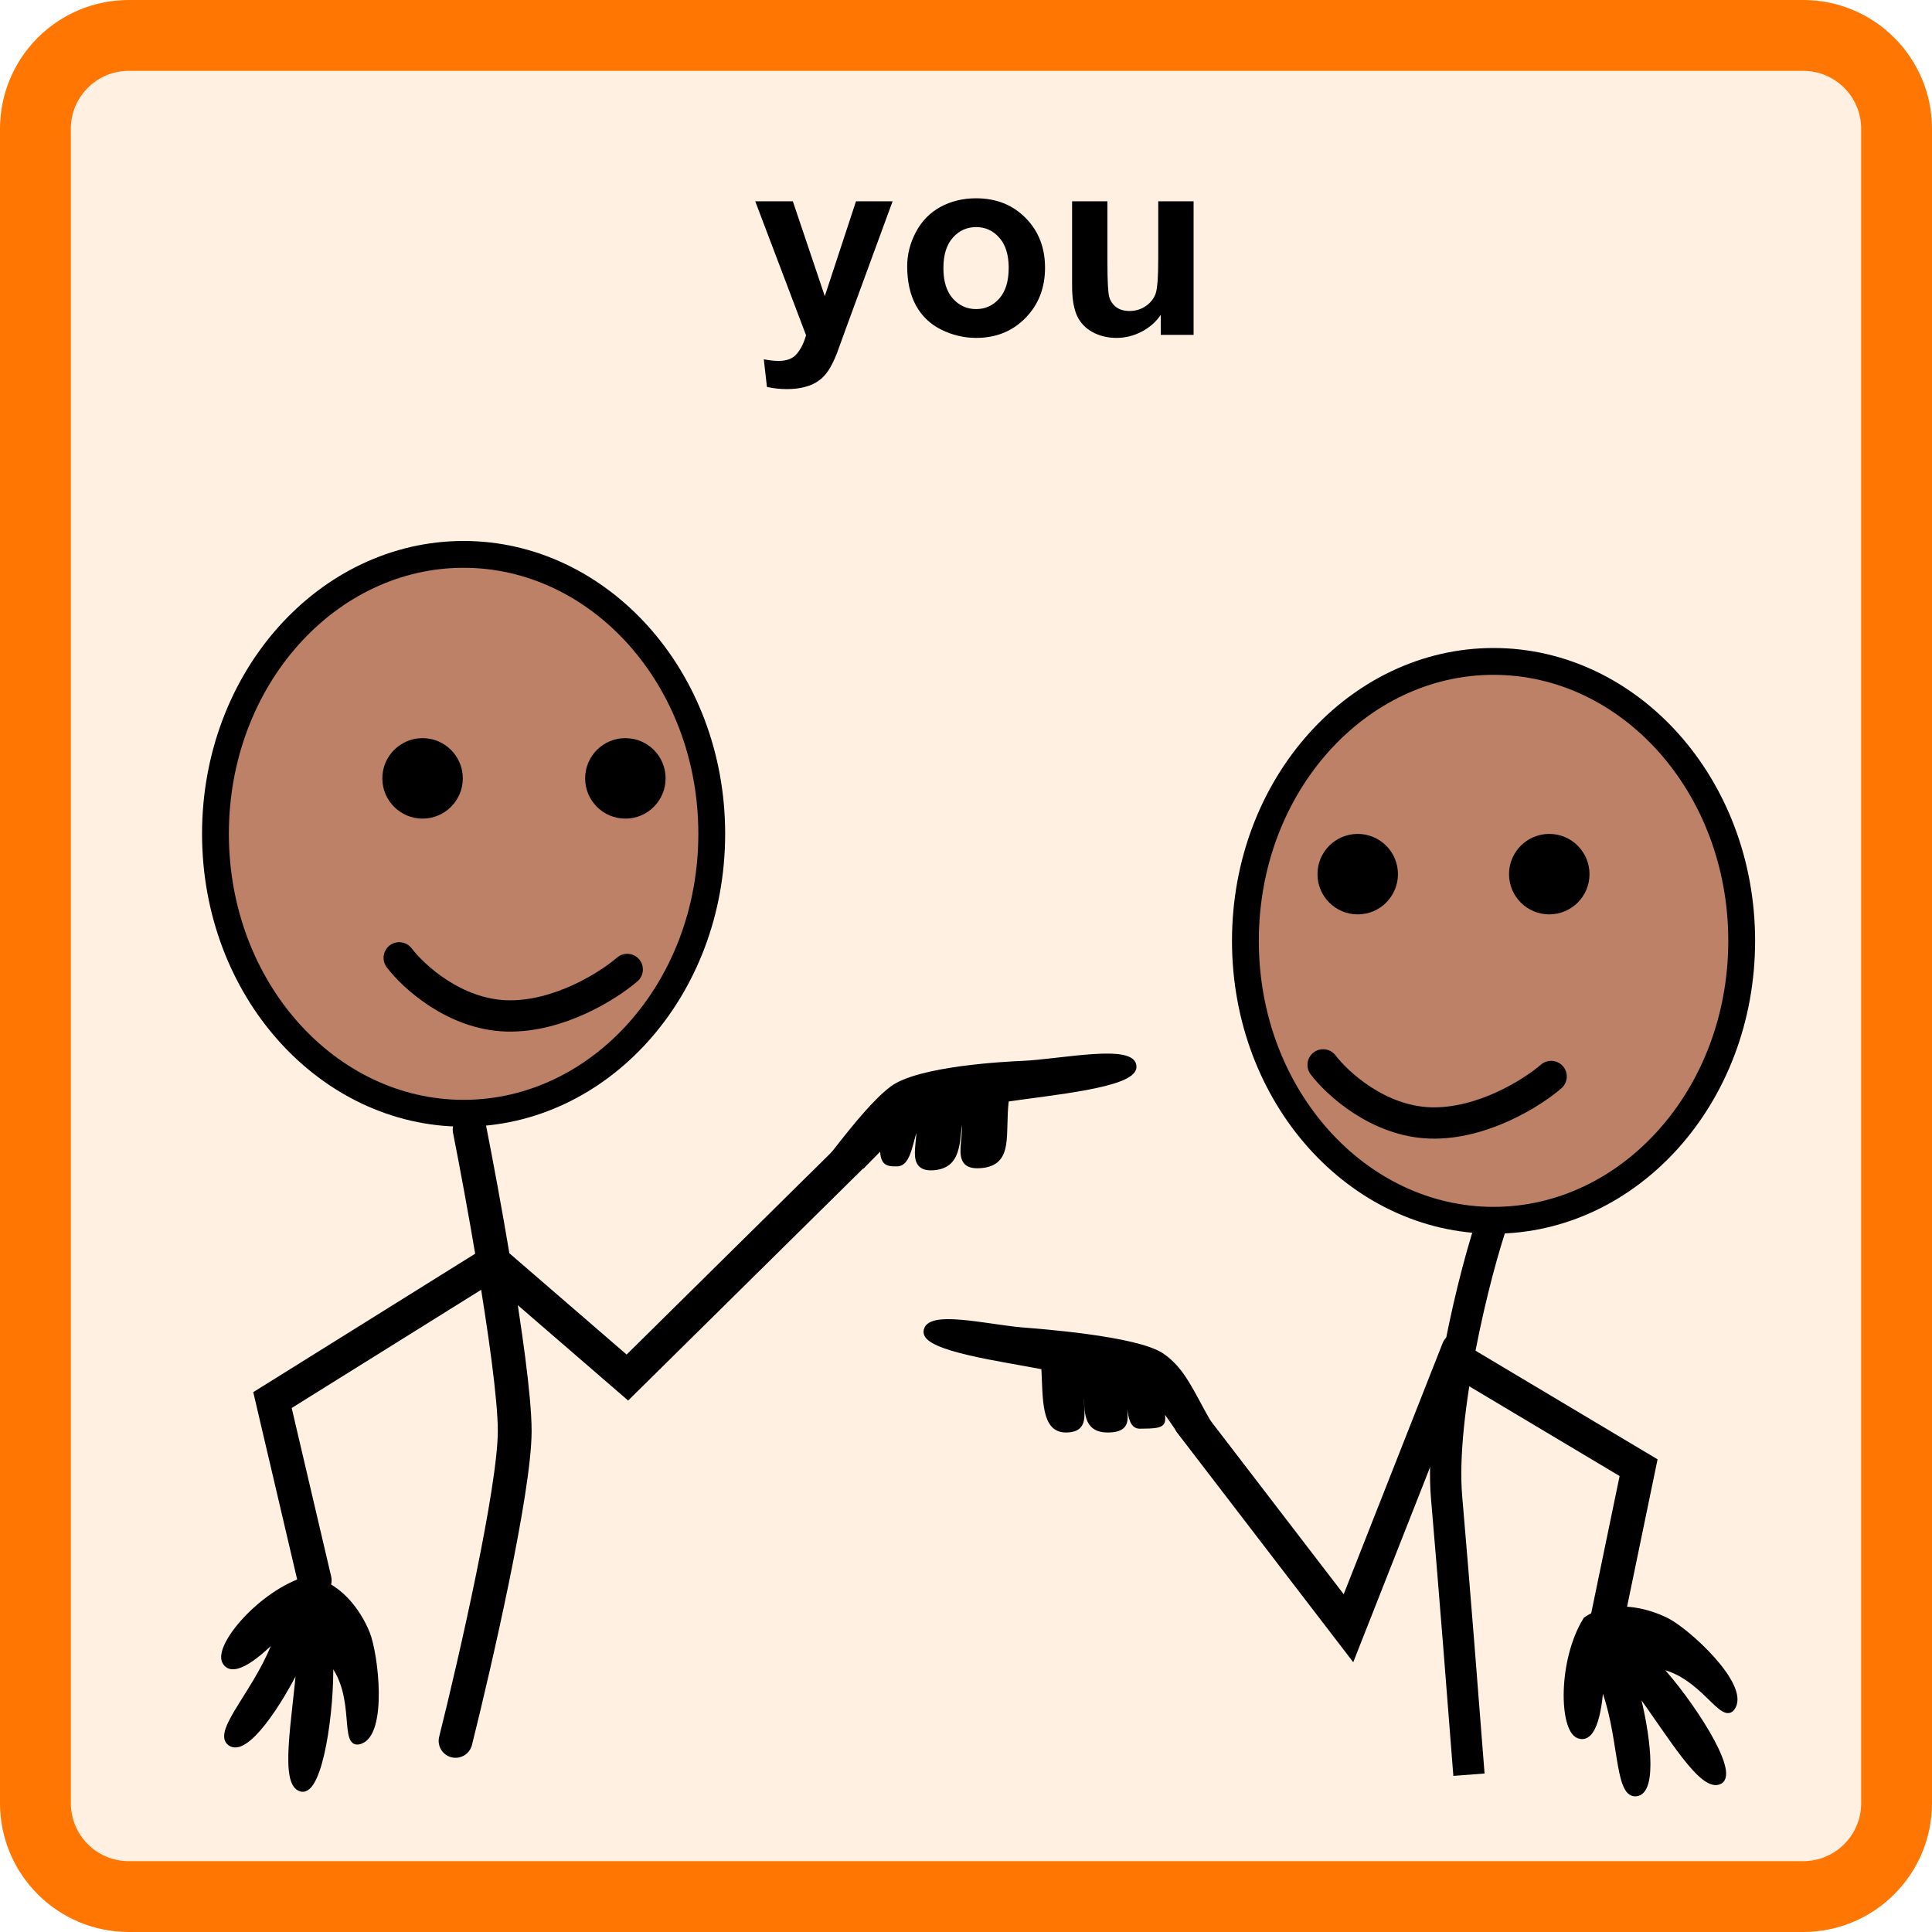
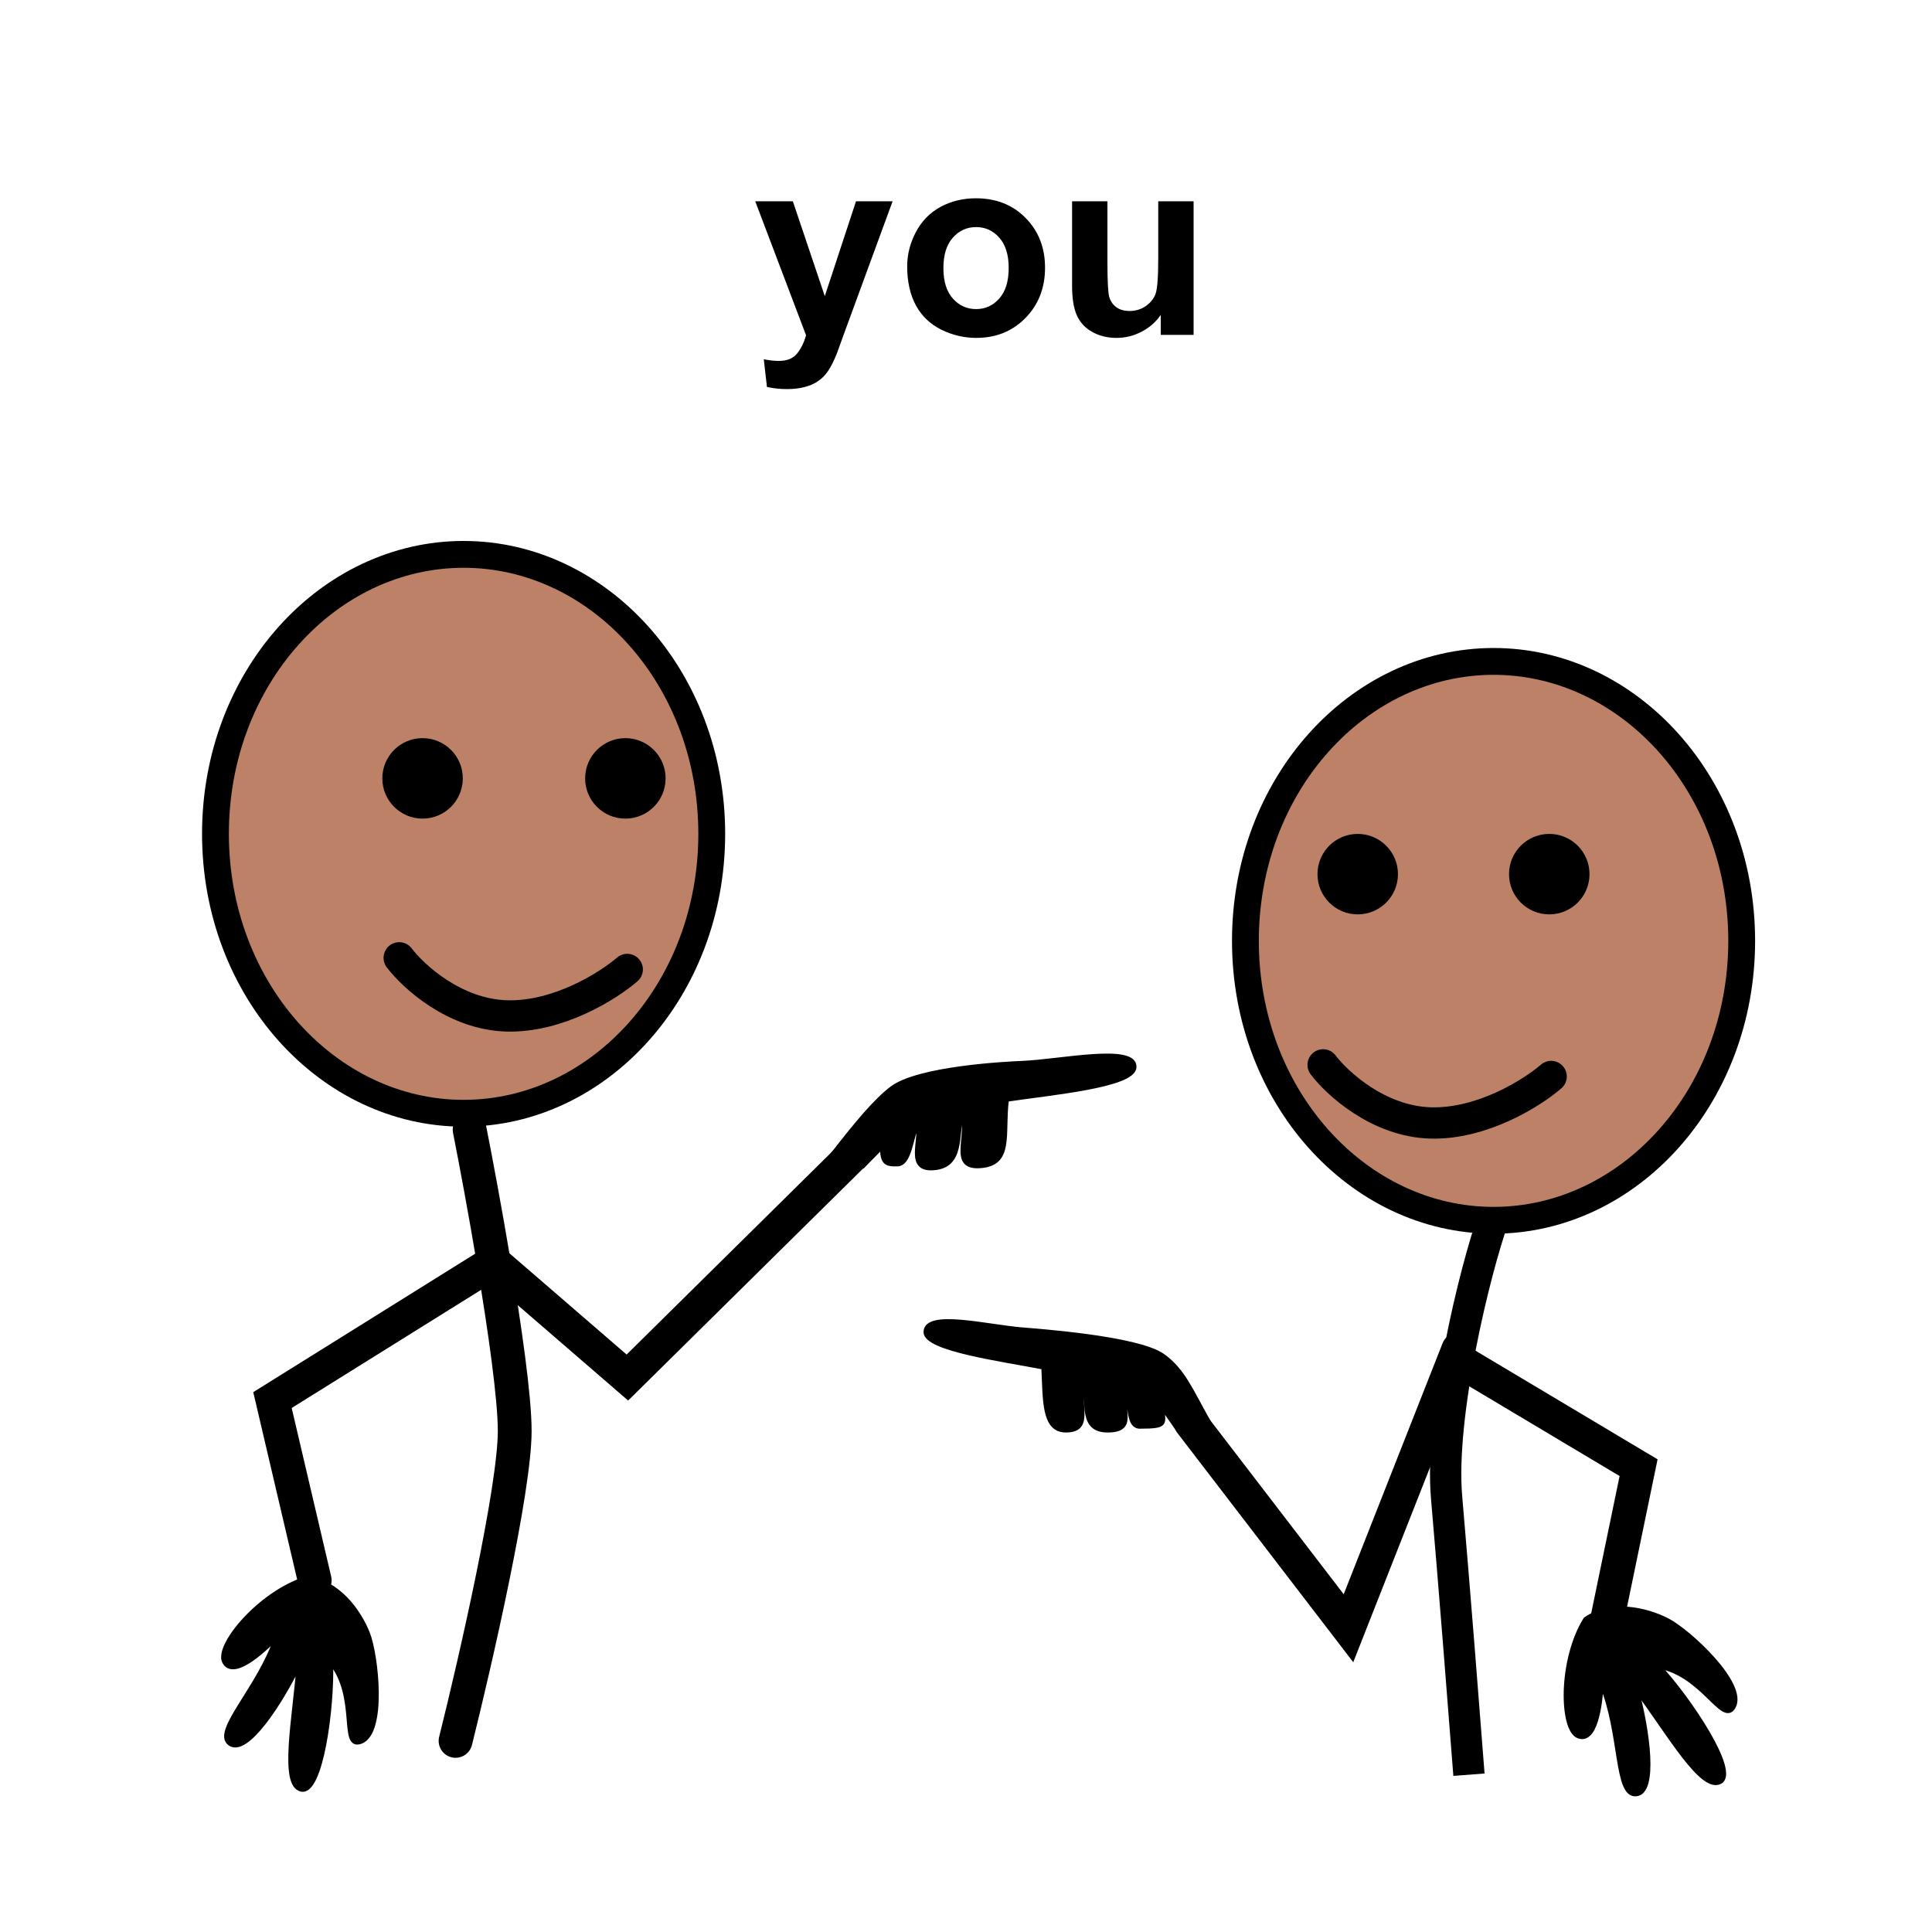
<svg xmlns="http://www.w3.org/2000/svg" width="300" height="300" viewBox="0 0 300 300" fill="none">
-   <rect x="5.5" y="5.5" width="289" height="289" rx="14.5" fill="#FFF0E2" />
-   <rect x="5.5" y="5.5" width="289" height="289" rx="14.5" stroke="#FF7602" stroke-width="11" />
-   <path d="M110.52 129.474C110.52 153.666 93.053 172.865 71.988 172.865C50.923 172.865 33.457 153.666 33.457 129.474C33.457 105.282 50.923 86.083 71.988 86.083C93.053 86.083 110.52 105.282 110.52 129.474Z" fill="#BC8166" stroke="black" stroke-width="4.166" />
+   <path d="M71.988 86.083C93.053 86.083 110.519 105.282 110.52 129.474C110.52 153.666 93.053 172.865 71.988 172.865C50.923 172.865 33.457 153.666 33.457 129.474C33.457 105.282 50.923 86.083 71.988 86.083Z" fill="#BC8166" stroke="black" stroke-width="4.166" />
  <path d="M34.846 258.045C33.538 255.533 40.456 247.296 47.606 245.108C52.486 245.637 55.697 250.183 57.062 253.541C58.426 256.898 59.814 269.147 55.968 270.458C52.892 271.507 55.733 263.519 51.382 258.11C51.617 265.048 49.853 278.584 46.772 277.855C43.691 277.126 45.713 267.124 46.395 258.557C43.538 264.419 38.257 272.587 35.693 270.729C33.129 268.871 40.333 262.097 42.914 254.229C40.589 256.692 36.154 260.557 34.846 258.045Z" fill="black" stroke="black" stroke-width="0.694" />
  <path d="M138.501 168.999C136.017 170.866 133 174.5 129.501 179L134 181.052L137 178C136.983 180.46 137.484 180.841 139.367 180.764C141.251 180.687 141.414 176.8 142.522 174.138C143.216 177.11 140.7 181.724 145.007 181.367C149.415 181.001 148.524 176.485 149.302 172.596C150.795 176.144 147.397 181.33 152.117 181.052C157.191 180.754 155.635 176.171 156.316 170.729C163.128 169.705 175.962 168.568 176.124 165.719C176.318 162.302 164.61 164.839 158.768 165.08C156.213 165.185 142.659 165.874 138.501 168.999Z" fill="black" stroke="black" stroke-width="0.694" />
  <circle cx="65.615" cy="120.866" r="6.248" fill="black" />
  <circle cx="97.107" cy="120.866" r="6.248" fill="black" />
  <path d="M61.99 148.732C64.189 151.638 70.599 157.509 78.653 157.749C86.706 157.99 94.505 153.041 97.397 150.536" stroke="black" stroke-width="4.86" stroke-linecap="round" />
  <path d="M72.925 175.414C73.927 180.485 75.359 188.152 76.666 195.971M70.739 270.326C73.8 258.079 79.924 231.312 79.924 222.214C79.924 217.023 78.404 206.363 76.666 195.971M76.666 195.971L97.419 213.904L132.41 179.351M76.666 195.971L42.309 217.403L48.869 245.395" stroke="black" stroke-width="5.249" stroke-linecap="round" />
-   <path d="M270.449 146.095C270.449 170.287 252.983 189.486 231.918 189.486C210.853 189.486 193.386 170.287 193.386 146.095C193.386 121.903 210.853 102.704 231.918 102.704C252.983 102.704 270.449 121.903 270.449 146.095Z" fill="#BC8166" stroke="black" stroke-width="4.166" />
+   <path d="M231.918 102.704C252.983 102.704 270.449 121.903 270.449 146.095C270.449 170.287 252.983 189.486 231.918 189.486C210.853 189.486 193.387 170.287 193.387 146.095C193.387 121.903 210.853 102.704 231.918 102.704Z" fill="#BC8166" stroke="black" stroke-width="4.166" />
  <path d="M231.918 189.139C229.026 197.238 223.517 219.756 224.628 232.53C225.739 245.304 227.405 266.549 228.099 275.574" stroke="black" stroke-width="4.86" />
  <path d="M245.076 269.577C242.44 268.542 242.245 257.788 246.2 251.441C250.227 248.635 255.635 249.954 258.869 251.589C262.103 253.225 271.194 261.549 269.156 265.064C267.525 267.876 264.421 259.986 257.586 258.765C262.321 263.843 269.882 275.208 267.08 276.682C264.278 278.156 259.233 269.286 254.12 262.378C255.816 268.675 257.199 278.302 254.045 278.585C250.892 278.868 251.874 269.029 248.653 261.401C248.518 264.785 247.712 270.613 245.076 269.577Z" fill="black" stroke="black" stroke-width="0.694" />
  <path d="M180.499 210.5C183.665 212.696 185 216.066 187.5 220.5L183 222.09L180.499 218.5C180.499 221 181.5 221.5 177 221.5C175.226 221.5 175.639 218.587 174.786 216.066C173.921 218.799 176.5 222.09 172 222.09C167.843 222.09 168.967 217.995 168.513 214.347C166.854 217.582 169.948 222.09 165.5 222.09C162.043 222.09 162.295 217.404 162.043 212.316C155.703 211.078 143.701 209.482 143.753 206.826C143.814 203.641 153.155 205.991 158.639 206.46C161.037 206.665 176.541 207.755 180.499 210.5Z" fill="black" stroke="black" stroke-width="0.694" />
  <path d="M226.448 209.529L209.39 252.83L184.896 220.901" stroke="black" stroke-width="5.249" stroke-linecap="round" />
  <circle cx="210.826" cy="135.737" r="6.248" fill="black" />
  <circle cx="240.569" cy="135.737" r="6.248" fill="black" />
  <path d="M205.453 165.354C207.652 168.259 214.062 174.13 222.115 174.37C230.169 174.611 237.968 169.662 240.86 167.157" stroke="black" stroke-width="4.86" stroke-linecap="round" />
  <path d="M227.321 211.717L254.439 227.9L249.19 253.268" stroke="black" stroke-width="5.249" stroke-linecap="round" />
  <path d="M117.273 31.258H123.113L128.074 45.984L132.918 31.258H138.602L131.277 51.219L129.969 54.832C129.487 56.043 129.025 56.967 128.582 57.605C128.152 58.243 127.651 58.758 127.078 59.148C126.518 59.552 125.822 59.865 124.988 60.086C124.168 60.307 123.237 60.418 122.195 60.418C121.141 60.418 120.105 60.307 119.09 60.086L118.602 55.789C119.461 55.958 120.236 56.043 120.926 56.043C122.202 56.043 123.146 55.665 123.758 54.91C124.37 54.168 124.839 53.217 125.164 52.059L117.273 31.258ZM140.867 41.336C140.867 39.513 141.316 37.749 142.215 36.043C143.113 34.337 144.383 33.035 146.023 32.137C147.677 31.238 149.52 30.789 151.551 30.789C154.689 30.789 157.26 31.811 159.266 33.855C161.271 35.887 162.273 38.458 162.273 41.57C162.273 44.708 161.258 47.312 159.227 49.383C157.208 51.44 154.663 52.469 151.59 52.469C149.689 52.469 147.872 52.039 146.141 51.18C144.422 50.32 143.113 49.064 142.215 47.41C141.316 45.743 140.867 43.719 140.867 41.336ZM146.492 41.629C146.492 43.686 146.98 45.262 147.957 46.355C148.934 47.449 150.138 47.996 151.57 47.996C153.003 47.996 154.201 47.449 155.164 46.355C156.141 45.262 156.629 43.673 156.629 41.59C156.629 39.559 156.141 37.996 155.164 36.902C154.201 35.809 153.003 35.262 151.57 35.262C150.138 35.262 148.934 35.809 147.957 36.902C146.98 37.996 146.492 39.572 146.492 41.629ZM180.242 52V48.895C179.487 50.001 178.491 50.874 177.254 51.512C176.03 52.15 174.734 52.469 173.367 52.469C171.974 52.469 170.724 52.163 169.617 51.551C168.51 50.939 167.71 50.079 167.215 48.973C166.72 47.866 166.473 46.336 166.473 44.383V31.258H171.961V40.789C171.961 43.706 172.059 45.496 172.254 46.16C172.462 46.811 172.833 47.332 173.367 47.723C173.901 48.1 174.578 48.289 175.398 48.289C176.336 48.289 177.176 48.035 177.918 47.527C178.66 47.007 179.168 46.368 179.441 45.613C179.715 44.845 179.852 42.977 179.852 40.008V31.258H185.34V52H180.242Z" fill="black" />
</svg>
